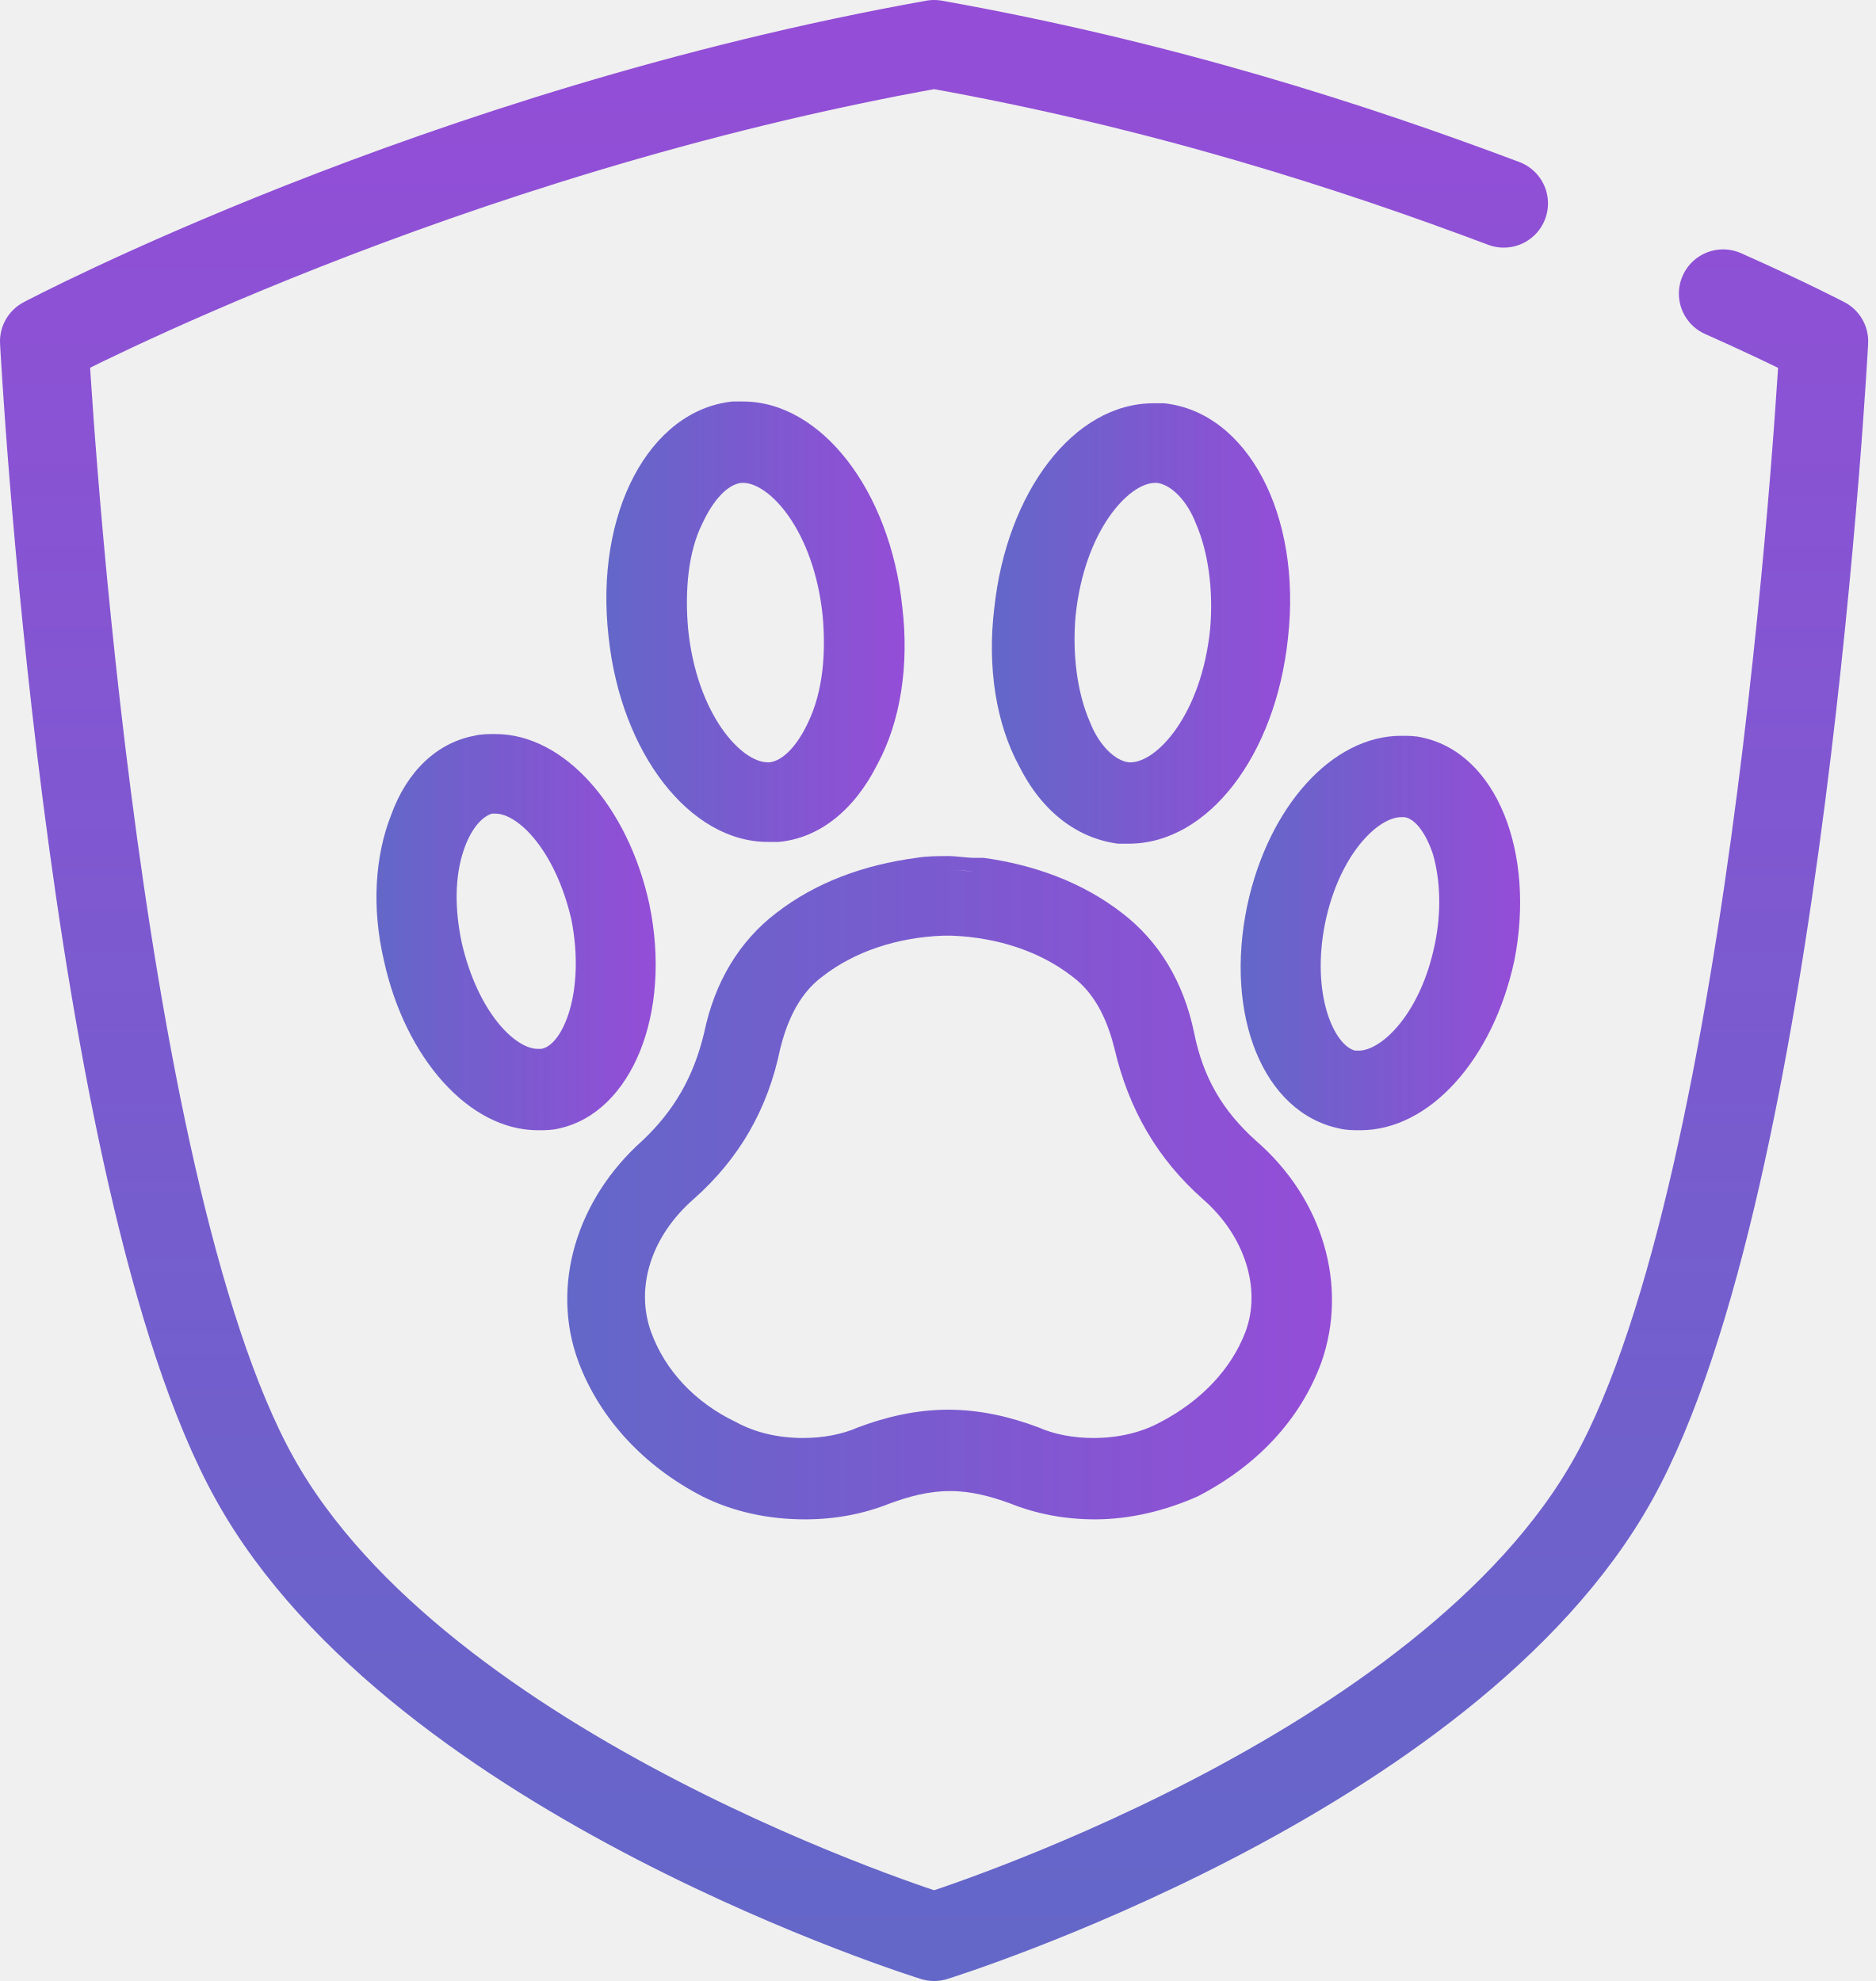
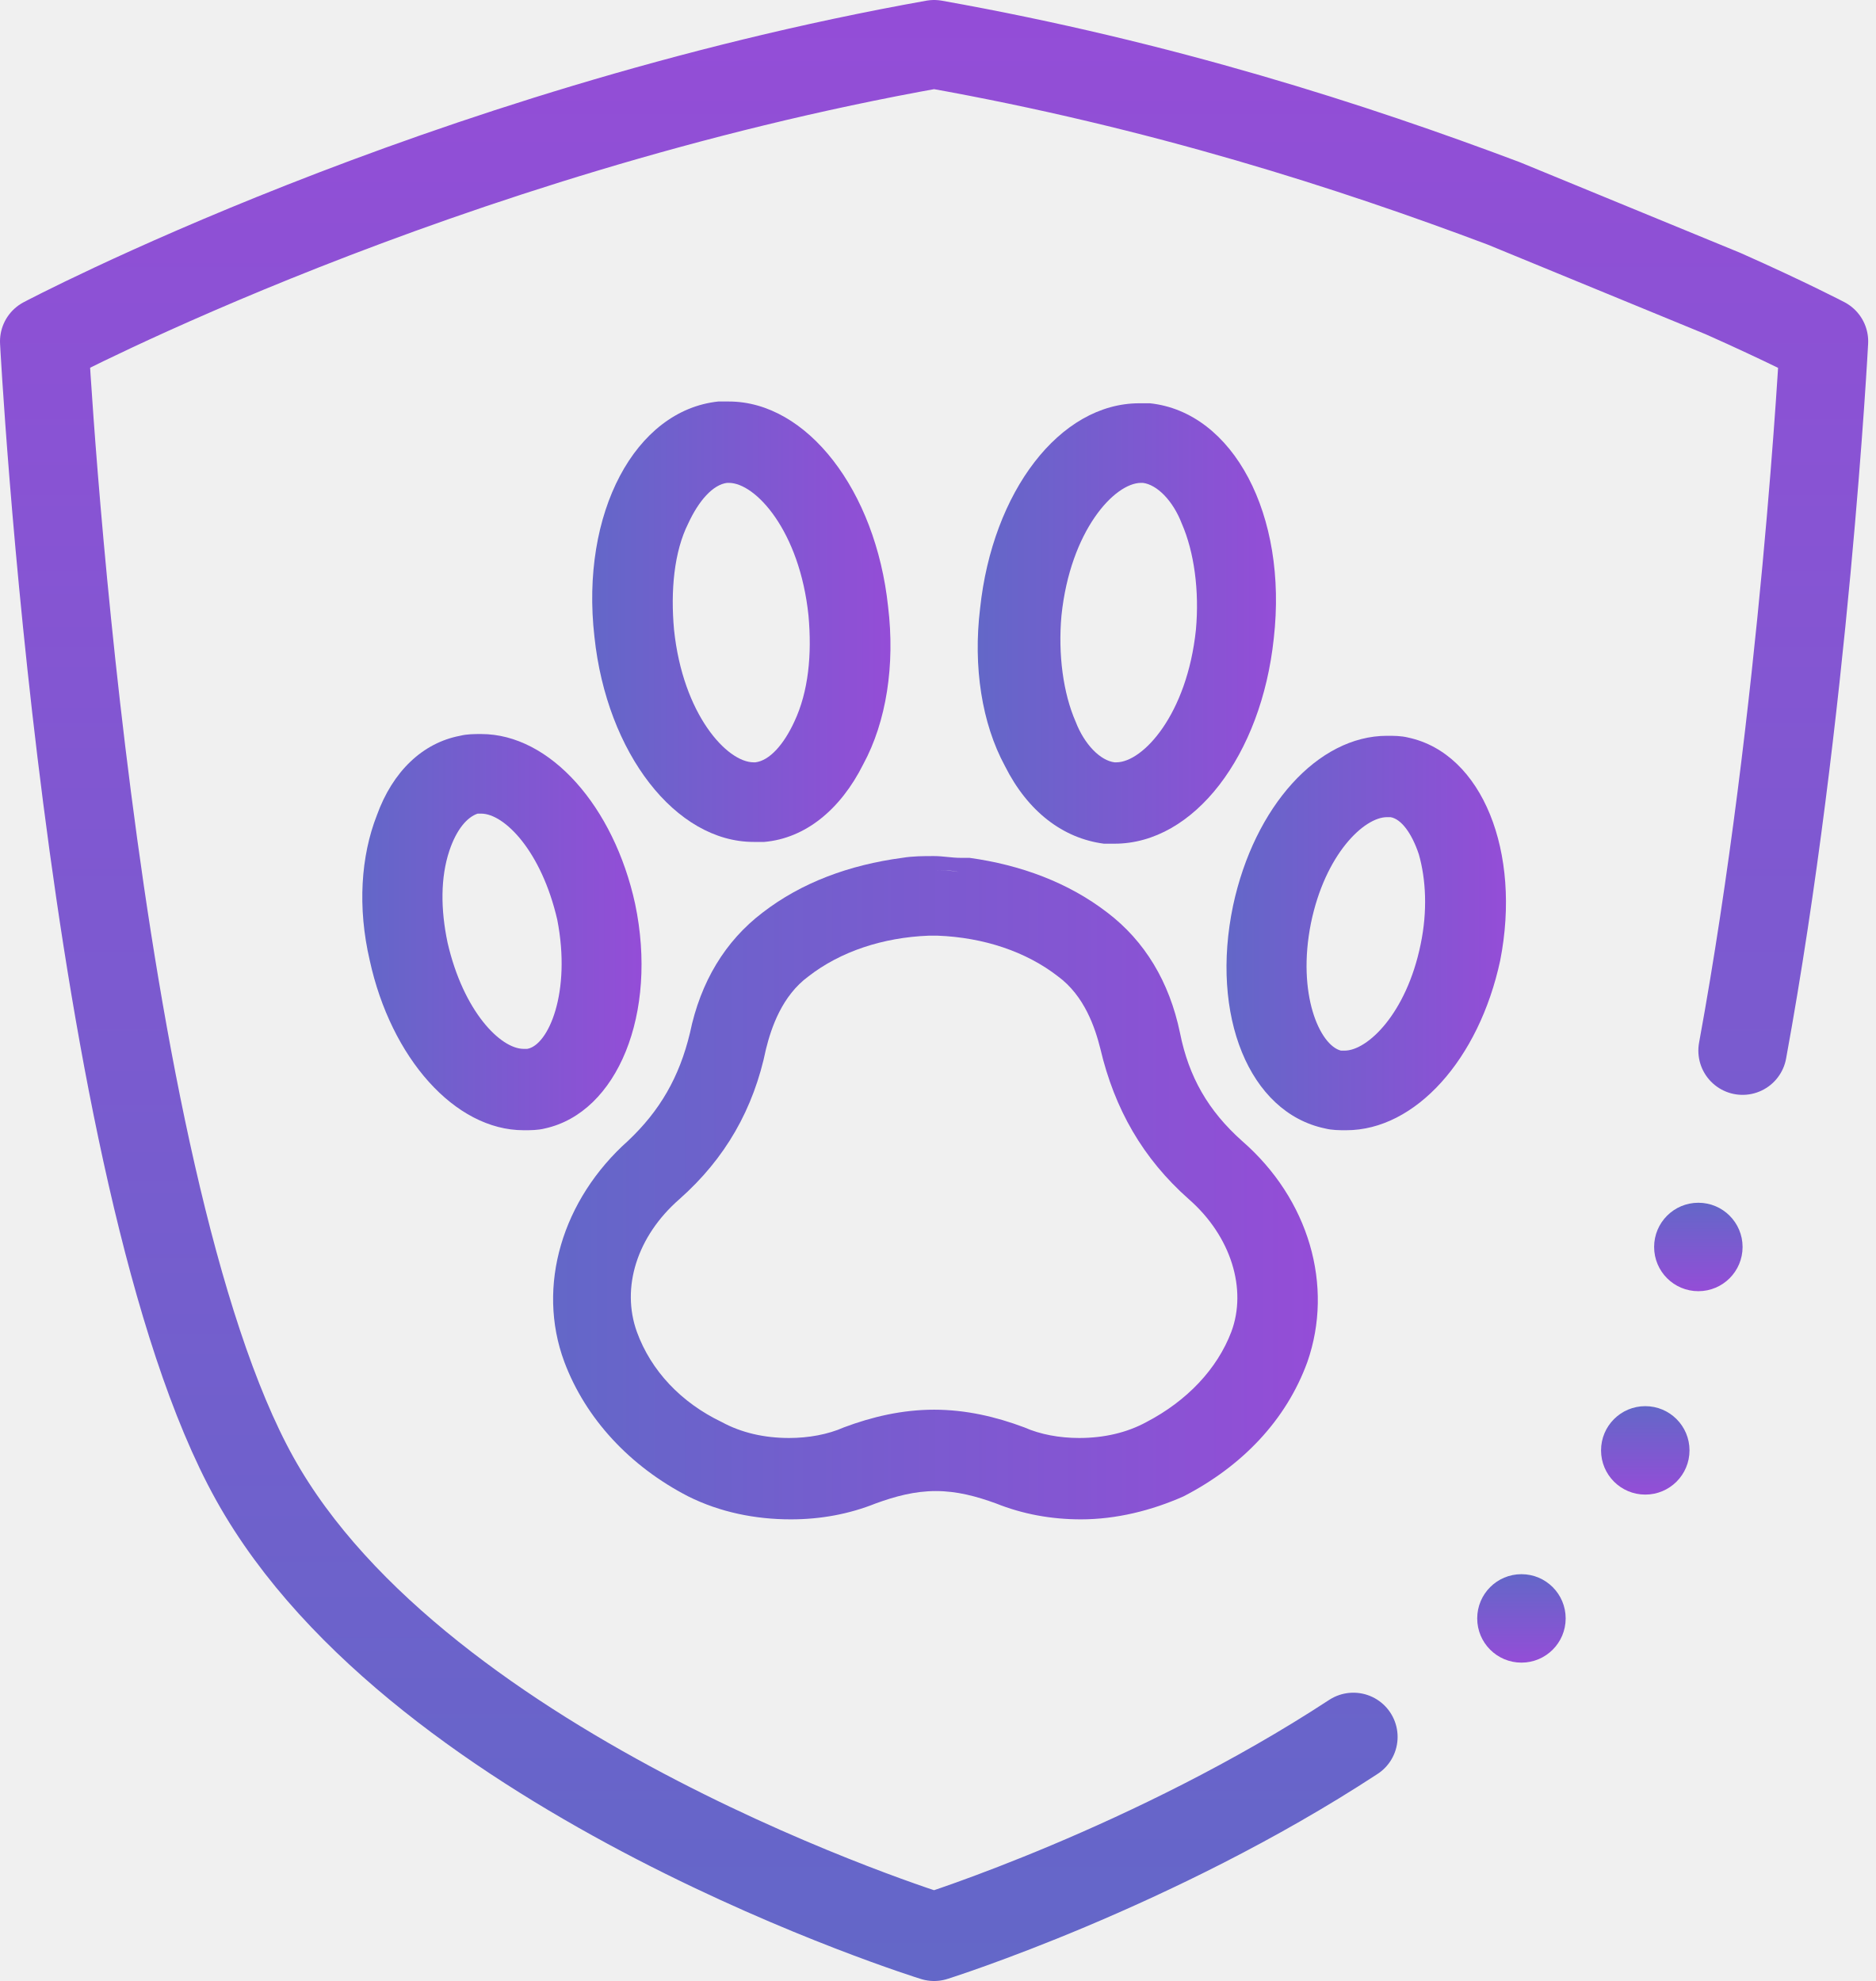
<svg xmlns="http://www.w3.org/2000/svg" width="106" height="112" viewBox="0 0 106 112" fill="none">
-   <g clip-path="url(#clip0)">
-     <path d="M71 64.5C69.1 62.8 68 60.9 67.5 58.4C66.9 55.5 65.5 53.2 63.4 51.6C61.2 49.9 58.5 48.9 55.6 48.5H55.1C54.6 48.5 54.1 48.4 53.6 48.4C53 48.4 52.4 48.4 51.8 48.5C48.8 48.9 46.1 49.9 43.9 51.6C41.8 53.2 40.4 55.5 39.8 58.4C39.2 60.9 38.1 62.8 36.3 64.5C32.6 67.8 31.1 72.7 32.7 77C33.9 80.2 36.4 82.9 39.7 84.6C41.5 85.5 43.5 85.9 45.5 85.9C47.2 85.9 48.8 85.6 50.3 85C51.4 84.6 52.5 84.3 53.7 84.3C54.9 84.3 56 84.6 57.1 85C58.6 85.6 60.2 85.9 61.9 85.9C63.9 85.9 65.9 85.4 67.7 84.6C71 82.9 73.5 80.3 74.7 77C76.2 72.7 74.8 67.8 71 64.5ZM53.6 49.2C54.1 49.2 54.6 49.2 55 49.3C54.5 49.2 54 49.2 53.6 49.2C53.5 49.2 53.5 49.2 53.6 49.2ZM61.8 85.1C61.7 85.1 61.5 85.1 61.4 85.1C61.6 85.1 61.8 85.1 62.1 85.1C62 85.1 61.9 85.1 61.8 85.1ZM70.4 75.3C69.6 77.4 67.9 79.2 65.6 80.4C64.5 81 63.2 81.3 61.8 81.3C60.7 81.3 59.6 81.1 58.7 80.7C57.1 80.1 55.4 79.7 53.6 79.7C51.8 79.7 50.1 80.1 48.5 80.7C47.6 81.1 46.5 81.3 45.4 81.3C44 81.3 42.7 81 41.6 80.4C39.3 79.3 37.6 77.5 36.8 75.3C35.9 72.8 36.8 69.9 39.2 67.8C41.8 65.5 43.4 62.7 44.1 59.3C44.4 58.1 45 56.3 46.5 55.2C48.3 53.8 50.7 53 53.3 52.9H53.5H53.8C56.4 53 58.8 53.8 60.6 55.2C62.1 56.3 62.7 58.1 63 59.3C63.8 62.7 65.4 65.5 68 67.8C70.4 69.9 71.3 72.9 70.4 75.3Z" fill="url(#paint0_linear)" />
-     <path d="M36.7 51.1C35.5 45.6 31.9 41.5 28 41.5C27.6 41.5 27.2 41.5 26.8 41.6C24.7 42 23 43.6 22.1 46.1C21.2 48.4 21 51.3 21.7 54.3C22.9 59.8 26.5 63.9 30.4 63.9C30.8 63.9 31.2 63.9 31.6 63.8C35.7 62.9 38 57.3 36.7 51.1ZM28 42.3C28.1 42.3 28.2 42.3 28.2 42.3C28.1 42.3 28 42.3 27.9 42.3C27.9 42.3 27.9 42.3 28 42.3ZM30.3 63.1C30.2 63.1 30.1 63.1 30.1 63.1C30.2 63.1 30.3 63.1 30.4 63.1C30.4 63.1 30.4 63.1 30.3 63.1ZM30.6 59.3C30.5 59.3 30.5 59.3 30.4 59.3C29.1 59.3 27 57.2 26.1 53.3C25.7 51.4 25.7 49.6 26.2 48.1C26.6 46.9 27.2 46.2 27.8 46C27.9 46 27.9 46 28 46C29.3 46 31.4 48.1 32.3 52C33.1 56.1 31.8 59.1 30.6 59.3Z" fill="url(#paint1_linear)" />
-     <path d="M51 34.3C50.3 27.7 46.4 22.7 42 22.7C41.8 22.7 41.6 22.7 41.4 22.7C36.7 23.2 33.6 29 34.4 36C35.1 42.6 39 47.6 43.4 47.6C43.6 47.6 43.8 47.6 44 47.6C46.3 47.4 48.3 45.8 49.6 43.2C50.9 40.8 51.4 37.6 51 34.3ZM42 23.5H42.1C41.9 23.5 41.6 23.5 41.4 23.5C41.6 23.5 41.8 23.5 42 23.5ZM43.3 46.9H43.2C43.4 46.9 43.7 46.9 43.9 46.9C43.7 46.9 43.5 46.9 43.3 46.9ZM45.7 40.8C45.1 42.1 44.3 43 43.5 43.1H43.4C41.9 43.1 39.4 40.4 38.9 35.6C38.7 33.4 38.9 31.2 39.7 29.6C40.3 28.3 41.1 27.4 41.9 27.3H42C43.5 27.3 46 30 46.5 34.8C46.7 37 46.5 39.1 45.7 40.8Z" fill="url(#paint2_linear)" />
-     <path d="M80.4 41.7C80 41.6 79.6 41.6 79.2 41.6C75.3 41.6 71.7 45.6 70.5 51.2C69.2 57.4 71.4 62.9 75.7 63.8C76.1 63.9 76.5 63.9 76.9 63.9C80.8 63.9 84.4 59.9 85.6 54.3C86.8 48.2 84.6 42.6 80.4 41.7ZM79.2 42.3H79.3C79.2 42.3 79.1 42.3 79 42.3C79 42.3 79.1 42.3 79.2 42.3ZM76.8 63.1H76.7C76.8 63.1 76.9 63.1 77 63.1C77 63.1 76.9 63.1 76.8 63.1ZM81.1 53.4C80.3 57.3 78.1 59.4 76.8 59.4C76.7 59.4 76.7 59.4 76.6 59.4C75.4 59.1 74.1 56.2 74.9 52.2C75.7 48.3 77.9 46.2 79.2 46.2C79.3 46.2 79.3 46.2 79.4 46.2C80 46.3 80.6 47.1 81 48.3C81.4 49.7 81.5 51.5 81.1 53.4Z" fill="url(#paint3_linear)" />
-     <path d="M65.8 22.8C65.6 22.8 65.4 22.8 65.2 22.8C60.7 22.8 56.9 27.8 56.2 34.4C55.8 37.7 56.3 40.9 57.6 43.3C58.9 45.9 60.9 47.4 63.2 47.7C63.4 47.7 63.6 47.7 63.8 47.7C68.3 47.7 72.1 42.7 72.8 36.1C73.6 29.1 70.5 23.3 65.8 22.8ZM65.2 23.5C65.4 23.5 65.6 23.5 65.8 23.5C65.6 23.5 65.3 23.5 65.1 23.5H65.2ZM63.8 46.9C63.6 46.9 63.4 46.9 63.2 46.9C63.4 46.9 63.7 46.9 63.9 46.9C63.9 46.9 63.9 46.9 63.8 46.9ZM68.4 35.6C67.9 40.4 65.4 43.1 63.9 43.1H63.8C63 43 62.1 42.1 61.6 40.8C60.9 39.2 60.6 37 60.8 34.8C61.3 30 63.8 27.3 65.3 27.3H65.4C66.2 27.4 67.1 28.3 67.6 29.6C68.3 31.2 68.6 33.4 68.4 35.6Z" fill="url(#paint4_linear)" />
-     <path d="M85 11.5C76.5 8.3 65.7 4.8 52.8 2.5C24.8 7.5 2.5 19.3 2.5 19.3C2.5 19.3 5 66.7 14.4 83.6C23.8 100.5 52.8 109.5 52.8 109.5C52.8 109.5 81.8 100.5 91.2 83.6C100.6 66.7 103.1 19.3 103.1 19.3C103.1 19.3 101 18.2 97.4 16.6" stroke="url(#paint5_linear)" stroke-width="5" stroke-miterlimit="10" stroke-linecap="round" stroke-linejoin="round" />
+   <g clip-path="url(#clip0_1143_714)">
+     <path d="M70.2 64.5C68.3 62.8 67.2 60.9 66.7 58.4C66.1 55.5 64.7 53.2 62.6 51.6C60.4 49.9 57.7 48.9 54.8 48.5H54.3C53.8 48.5 53.3 48.4 52.8 48.4C52.2 48.4 51.6 48.4 51 48.5C48 48.9 45.3 49.9 43.1 51.6C41 53.2 39.6 55.5 39 58.4C38.4 60.9 37.3 62.8 35.5 64.5C31.8 67.8 30.3 72.7 31.9 77C33.1 80.2 35.6 82.9 38.9 84.6C40.7 85.5 42.7 85.9 44.7 85.9C46.4 85.9 48 85.6 49.5 85C50.6 84.6 51.7 84.3 52.9 84.3C54.1 84.3 55.2 84.6 56.3 85C57.8 85.6 59.4 85.9 61.1 85.9C63.1 85.9 65.1 85.4 66.9 84.6C70.2 82.9 72.7 80.3 73.9 77C75.4 72.7 74 67.8 70.2 64.5ZM52.8 49.2C53.3 49.2 53.8 49.2 54.2 49.3C53.7 49.2 53.2 49.2 52.8 49.2C52.7 49.2 52.7 49.2 52.8 49.2ZM61 85.1C60.9 85.1 60.7 85.1 60.6 85.1C60.8 85.1 61 85.1 61.3 85.1C61.2 85.1 61.1 85.1 61 85.1ZM69.6 75.3C68.8 77.4 67.1 79.2 64.8 80.4C63.7 81 62.4 81.3 61 81.3C59.9 81.3 58.8 81.1 57.9 80.7C56.3 80.1 54.6 79.7 52.8 79.7C51 79.7 49.3 80.1 47.7 80.7C46.8 81.1 45.7 81.3 44.6 81.3C43.2 81.3 41.9 81 40.8 80.4C38.5 79.3 36.8 77.5 36 75.3C35.1 72.8 36 69.9 38.4 67.8C41 65.5 42.6 62.7 43.3 59.3C43.6 58.1 44.2 56.3 45.7 55.2C47.5 53.8 49.9 53 52.5 52.9H52.7H53C55.6 53 58 53.8 59.8 55.2C61.3 56.3 61.9 58.1 62.2 59.3C63 62.7 64.6 65.5 67.2 67.8C69.6 69.9 70.5 72.9 69.6 75.3Z" fill="url(#paint0_linear_1143_714)" />
+     <path d="M35.9 51.1C34.7 45.6 31.1 41.5 27.2 41.5C26.8 41.5 26.4 41.5 26 41.6C23.9 42 22.2 43.6 21.3 46.1C20.4 48.4 20.2 51.3 20.9 54.3C22.1 59.8 25.7 63.9 29.6 63.9C30 63.9 30.4 63.9 30.8 63.8C34.9 62.9 37.2 57.3 35.9 51.1ZM27.2 42.3C27.3 42.3 27.4 42.3 27.4 42.3C27.3 42.3 27.2 42.3 27.1 42.3C27.1 42.3 27.1 42.3 27.2 42.3ZM29.5 63.1C29.4 63.1 29.3 63.1 29.3 63.1C29.4 63.1 29.5 63.1 29.5 63.1C29.6 63.1 29.6 63.1 29.5 63.1ZM29.8 59.3C29.7 59.3 29.7 59.3 29.6 59.3C28.3 59.3 26.2 57.2 25.3 53.3C24.9 51.4 24.9 49.6 25.4 48.1C25.8 46.9 26.4 46.2 27 46C27.1 46 27.1 46 27.2 46C28.5 46 30.6 48.1 31.5 52C32.3 56.1 31 59.1 29.8 59.3Z" fill="url(#paint1_linear_1143_714)" />
+     <path d="M50.2 34.3C49.5 27.7 45.6 22.7 41.2 22.7C41 22.7 40.8 22.7 40.6 22.7C35.9 23.2 32.8 29 33.6 36C34.3 42.6 38.2 47.6 42.6 47.6C42.8 47.6 43 47.6 43.2 47.6C45.5 47.4 47.5 45.8 48.8 43.2C50.1 40.8 50.6 37.6 50.2 34.3ZM41.2 23.5H41.3C41.1 23.5 40.8 23.5 40.6 23.5C40.8 23.5 41 23.5 41.2 23.5ZM42.5 46.9H42.4C42.6 46.9 42.9 46.9 43.1 46.9C42.9 46.9 42.7 46.9 42.5 46.9ZM44.9 40.8C44.3 42.1 43.5 43 42.7 43.1H42.6C41.1 43.1 38.6 40.4 38.1 35.6C37.9 33.4 38.1 31.2 38.9 29.6C39.5 28.3 40.3 27.4 41.1 27.3H41.2C42.7 27.3 45.2 30 45.7 34.8C45.9 37 45.7 39.1 44.9 40.8Z" fill="url(#paint2_linear_1143_714)" />
+     <path d="M79.6 41.7C79.2 41.6 78.8 41.6 78.4 41.6C74.5 41.6 70.9 45.6 69.7 51.2C68.4 57.4 70.6 62.9 74.9 63.8C75.3 63.9 75.7 63.9 76.1 63.9C80 63.9 83.6 59.9 84.8 54.3C86 48.2 83.8 42.6 79.6 41.7ZM78.4 42.3C78.4 42.3 78.3 42.3 78.2 42.3C78.2 42.3 78.3 42.3 78.4 42.3ZM76 63.1C76 63.1 76.1 63.1 76.2 63.1C76.2 63.1 76.1 63.1 76 63.1ZM80.3 53.4C79.5 57.3 77.3 59.4 76 59.4C75.9 59.4 75.9 59.4 75.8 59.4C74.6 59.1 73.3 56.2 74.1 52.2C74.9 48.3 77.1 46.2 78.4 46.2C78.5 46.2 78.5 46.2 78.6 46.2C79.2 46.3 79.8 47.1 80.2 48.3C80.6 49.7 80.7 51.5 80.3 53.4Z" fill="url(#paint3_linear_1143_714)" />
+     <path d="M65 22.8C64.8 22.8 64.6 22.8 64.4 22.8C59.9 22.8 56.1 27.8 55.4 34.4C55 37.7 55.5 40.9 56.8 43.3C58.1 45.9 60.1 47.4 62.4 47.7C62.6 47.7 62.8 47.7 63 47.7C67.5 47.7 71.3 42.7 72 36.1C72.8 29.1 69.7 23.3 65 22.8ZM64.4 23.5C64.6 23.5 64.8 23.5 65 23.5C64.8 23.5 64.5 23.5 64.4 23.5ZM63 46.9C62.8 46.9 62.6 46.9 62.4 46.9C62.6 46.9 62.9 46.9 63.1 46.9C63.1 46.9 63.1 46.9 63 46.9ZM67.6 35.6C67.1 40.4 64.6 43.1 63.1 43.1H63C62.2 43 61.3 42.1 60.8 40.8C60.1 39.2 59.8 37 60 34.8C60.5 30 63 27.3 64.5 27.3H64.6C65.4 27.4 66.3 28.3 66.8 29.6C67.5 31.2 67.8 33.4 67.6 35.6Z" fill="url(#paint4_linear_1143_714)" />
+     <path d="M98.5 59.4C102 40.3 103.1 19.3 103.1 19.3C103.1 19.3 101 18.2 97.4 16.6L85 11.5C76.5 8.3 65.7 4.8 52.8 2.5C24.8 7.5 2.5 19.3 2.5 19.3C2.5 19.3 5 66.7 14.4 83.6C23.8 100.5 52.8 109.5 52.8 109.5C52.8 109.5 65.2 105.6 76.5 98.2" stroke="url(#paint5_linear_1143_714)" stroke-width="5" stroke-miterlimit="10" stroke-linecap="round" stroke-linejoin="round" />
+     <path d="M96 73C97.381 73 98.5 71.881 98.5 70.5C98.5 69.119 97.381 68 96 68C94.619 68 93.5 69.119 93.5 70.5C93.5 71.881 94.619 73 96 73Z" fill="url(#paint6_linear_1143_714)" />
+     <path d="M93 84.5C94.381 84.5 95.5 83.381 95.5 82C95.5 80.619 94.381 79.5 93 79.5C91.619 79.5 90.5 80.619 90.5 82C90.5 83.381 91.619 84.5 93 84.5Z" fill="url(#paint7_linear_1143_714)" />
+     <path d="M86 94C87.381 94 88.5 92.881 88.5 91.5C88.5 90.119 87.381 89 86 89C84.619 89 83.5 90.119 83.5 91.5C83.5 92.881 84.619 94 86 94Z" fill="url(#paint8_linear_1143_714)" />
  </g>
  <defs>
-     <linearGradient id="paint0_linear" x1="32.013" y1="67.134" x2="75.279" y2="67.134" gradientUnits="userSpaceOnUse">
+     <linearGradient id="paint0_linear_1143_714" x1="31.234" y1="67.15" x2="74.46" y2="67.15" gradientUnits="userSpaceOnUse">
      <stop stop-color="#6367C8" />
      <stop offset="1" stop-color="#944DD7" />
    </linearGradient>
-     <linearGradient id="paint1_linear" x1="21.261" y1="52.737" x2="37.045" y2="52.737" gradientUnits="userSpaceOnUse">
+     <linearGradient id="paint1_linear_1143_714" x1="20.481" y1="52.7" x2="36.266" y2="52.7" gradientUnits="userSpaceOnUse">
      <stop stop-color="#6367C8" />
      <stop offset="1" stop-color="#944DD7" />
    </linearGradient>
-     <linearGradient id="paint2_linear" x1="34.177" y1="35.208" x2="51.11" y2="35.208" gradientUnits="userSpaceOnUse">
+     <linearGradient id="paint2_linear_1143_714" x1="33.398" y1="35.15" x2="50.331" y2="35.15" gradientUnits="userSpaceOnUse">
      <stop stop-color="#6367C8" />
      <stop offset="1" stop-color="#944DD7" />
    </linearGradient>
-     <linearGradient id="paint3_linear" x1="70.119" y1="52.737" x2="85.9" y2="52.737" gradientUnits="userSpaceOnUse">
+     <linearGradient id="paint3_linear_1143_714" x1="69.349" y1="52.75" x2="85.13" y2="52.75" gradientUnits="userSpaceOnUse">
      <stop stop-color="#6367C8" />
      <stop offset="1" stop-color="#944DD7" />
    </linearGradient>
-     <linearGradient id="paint4_linear" x1="56.054" y1="35.208" x2="72.987" y2="35.208" gradientUnits="userSpaceOnUse">
+     <linearGradient id="paint4_linear_1143_714" x1="55.287" y1="35.25" x2="72.22" y2="35.25" gradientUnits="userSpaceOnUse">
      <stop stop-color="#6367C8" />
      <stop offset="1" stop-color="#944DD7" />
    </linearGradient>
-     <linearGradient id="paint5_linear" x1="52.791" y1="112" x2="52.791" y2="2.83874e-06" gradientUnits="userSpaceOnUse">
+     <linearGradient id="paint5_linear_1143_714" x1="52.8" y1="112" x2="52.8" y2="2.83874e-06" gradientUnits="userSpaceOnUse">
      <stop stop-color="#6367C8" />
      <stop offset="1" stop-color="#944DD7" />
    </linearGradient>
-     <clipPath id="clip0">
+     <linearGradient id="paint6_linear_1143_714" x1="96" y1="68" x2="96" y2="73" gradientUnits="userSpaceOnUse">
+       <stop stop-color="#6367C8" />
+       <stop offset="1" stop-color="#944DD7" />
+     </linearGradient>
+     <linearGradient id="paint7_linear_1143_714" x1="93" y1="79.5" x2="93" y2="84.5" gradientUnits="userSpaceOnUse">
+       <stop stop-color="#6367C8" />
+       <stop offset="1" stop-color="#944DD7" />
+     </linearGradient>
+     <linearGradient id="paint8_linear_1143_714" x1="86" y1="89" x2="86" y2="94" gradientUnits="userSpaceOnUse">
+       <stop stop-color="#6367C8" />
+       <stop offset="1" stop-color="#944DD7" />
+     </linearGradient>
+     <clipPath id="clip0_1143_714">
      <rect width="105.6" height="112" fill="white" />
    </clipPath>
  </defs>
</svg>
